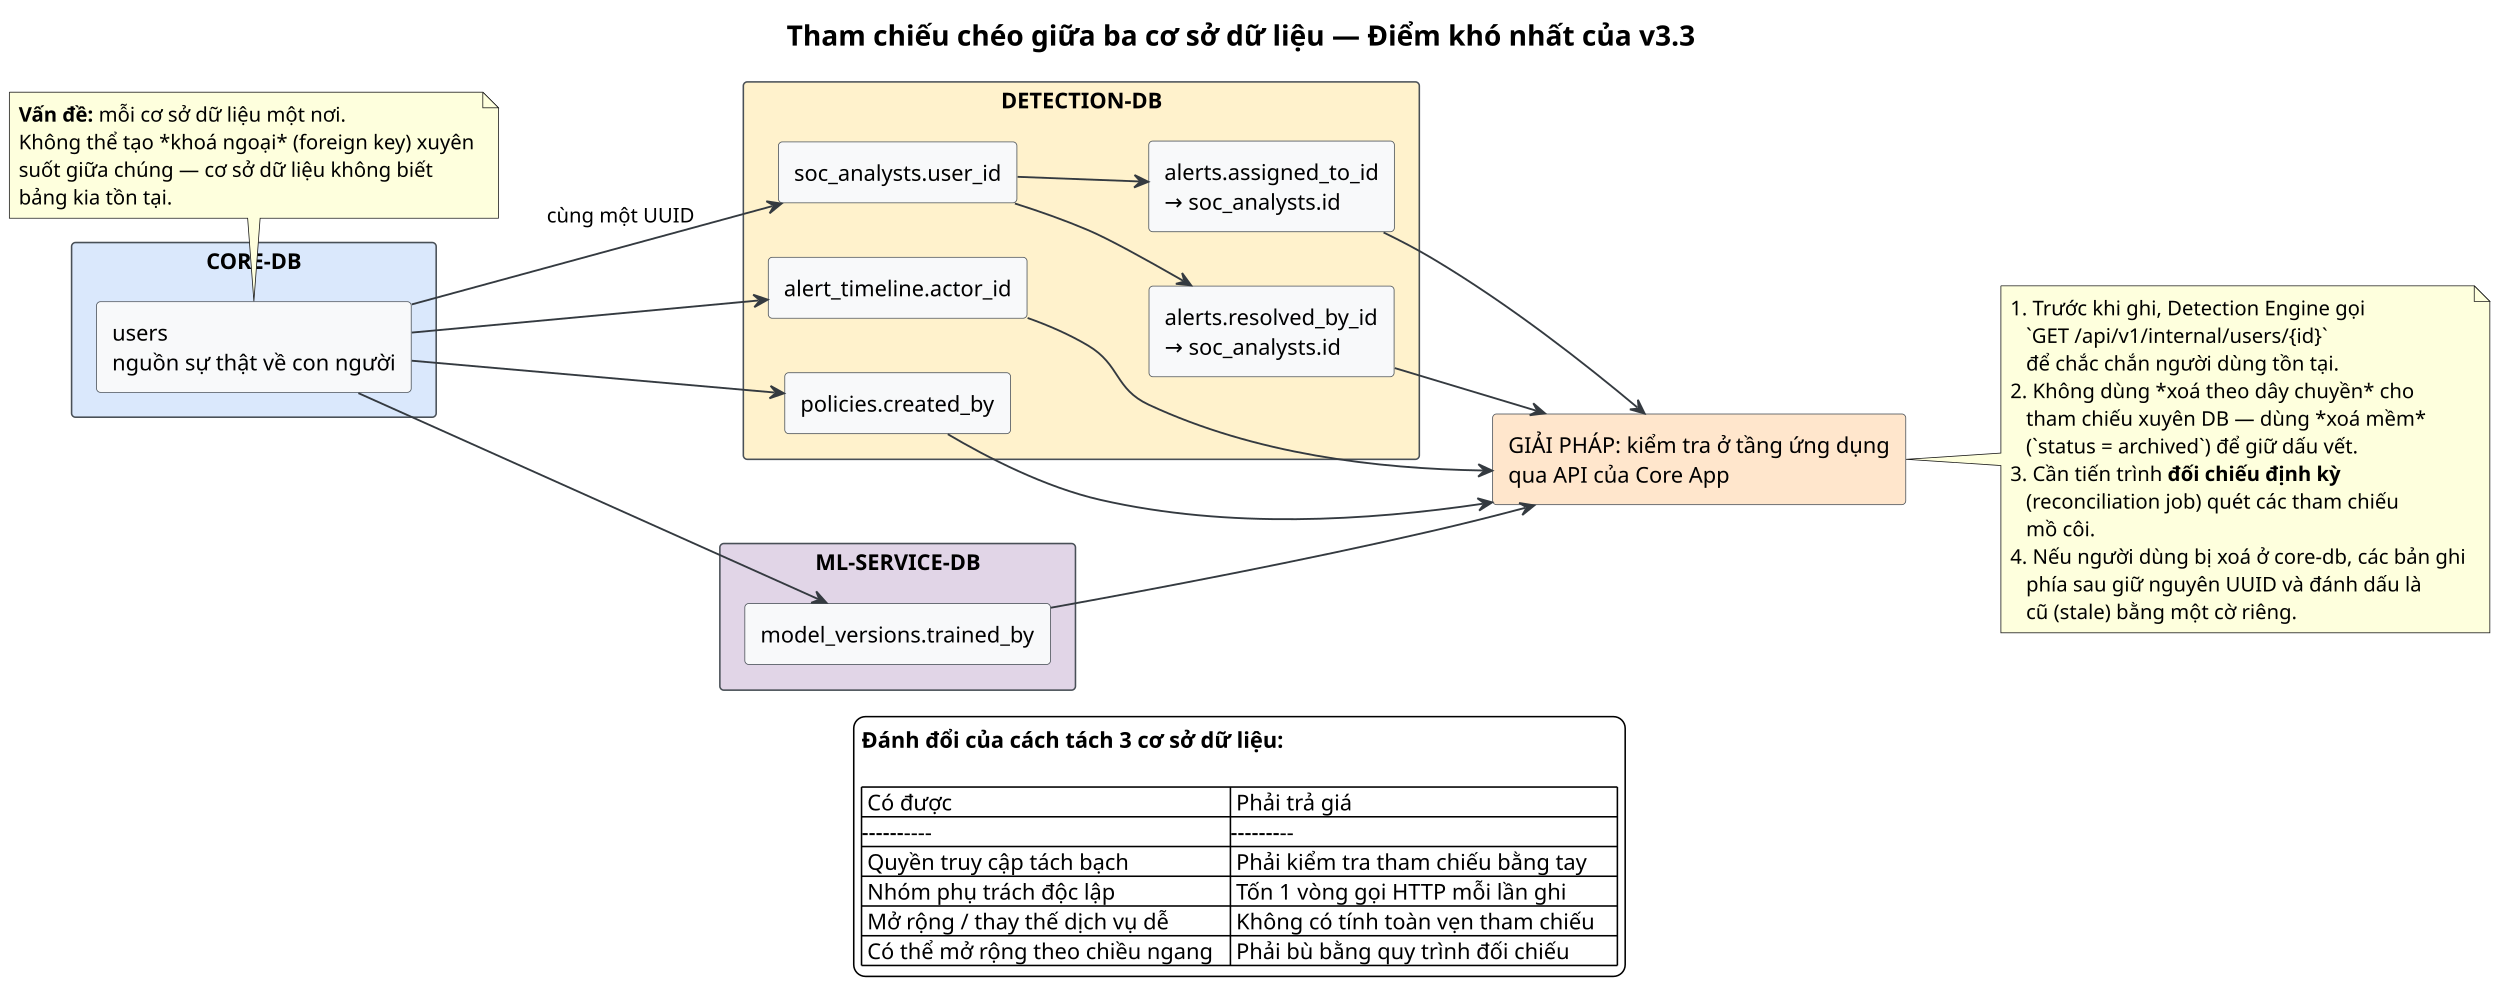
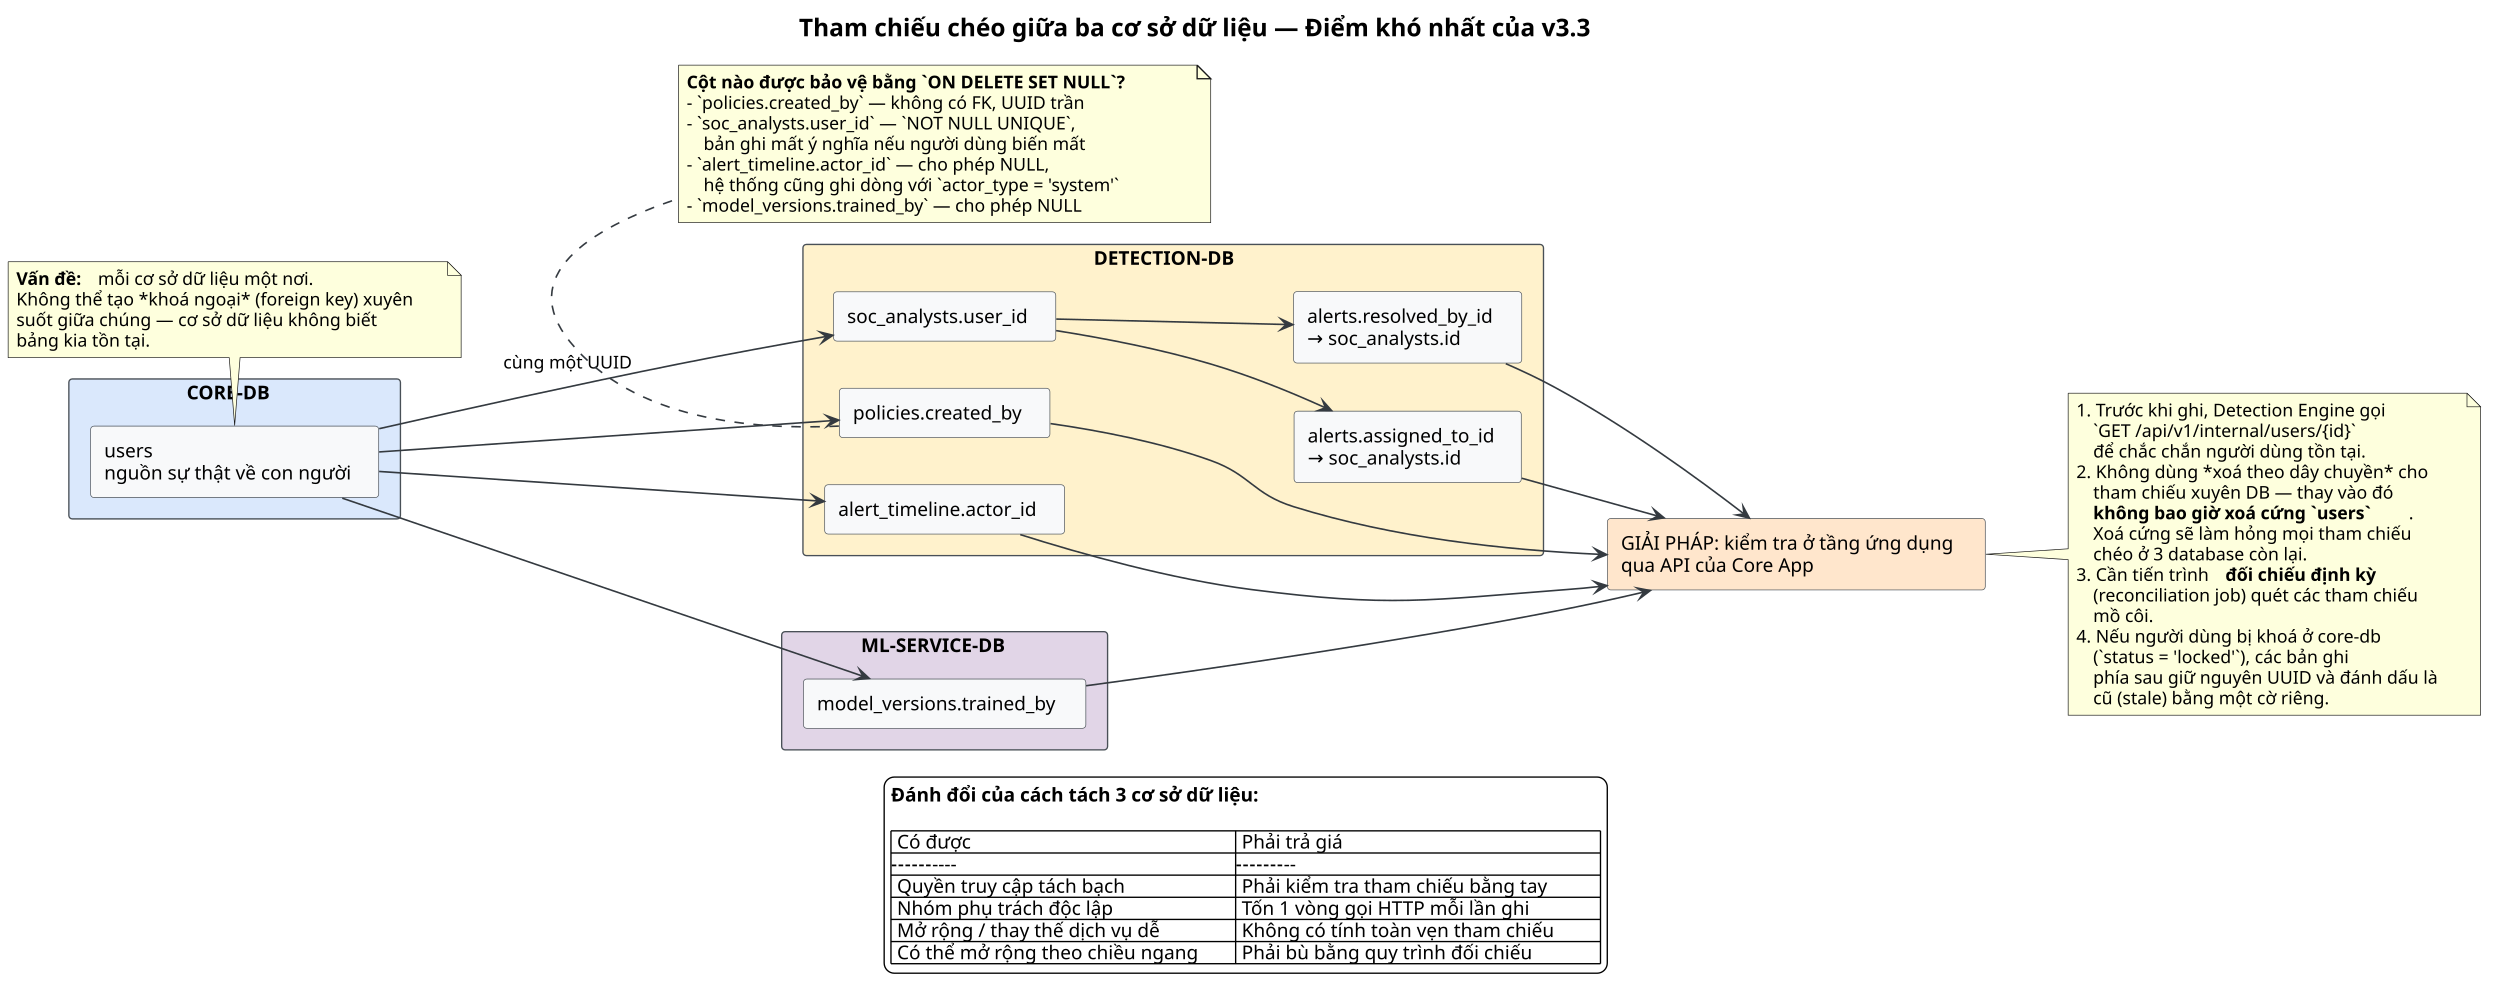
- <svg xmlns="http://www.w3.org/2000/svg" contentStyleType="text/css" height="646px" preserveAspectRatio="none" style="width:1603px;height:646px;background:#FFFFFF;" version="1.1" viewBox="0 0 1603 646" width="1603px" zoomAndPan="magnify">
+ <svg xmlns="http://www.w3.org/2000/svg" contentStyleType="text/css" data-diagram-type="DESCRIPTION" height="735px" preserveAspectRatio="none" style="width:1840px;height:735px;background:#FFFFFF;" version="1.1" viewBox="0 0 1840 735" width="1840px" zoomAndPan="magnify">
  <defs />
  <g>
-     <text fill="#000000" font-family="Sans" font-size="18" font-weight="bold" lengthAdjust="spacing" textLength="580.748" x="504.368" y="29.242">Tham chiếu chéo giữa ba cơ sở dữ liệu — Điểm khó nhất của v3.3</text>
-     <g id="cluster_CDB">
-       <rect fill="#DAE8FC" height="112" rx="2.5" ry="2.5" style="stroke:#495057;stroke-width:1.0;" width="233.78" x="45.9" y="155.516" />
-       <text fill="#000000" font-family="Sans" font-size="14" font-weight="bold" lengthAdjust="spacing" textLength="61.124" x="132.228" y="172.482">CORE-DB</text>
+     <g class="title" data-source-line="12">
+       <text fill="#000000" font-family="Sans" font-size="18" font-weight="700" lengthAdjust="spacing" textLength="657.686" x="588.009" y="26.708">Tham chiếu chéo giữa ba cơ sở dữ liệu — Điểm khó nhất của v3.3</text>
    </g>
-     <g id="cluster_DDB">
-       <rect fill="#FFF2CC" height="242" rx="2.5" ry="2.5" style="stroke:#495057;stroke-width:1.0;" width="433.44" x="476.63" y="52.516" />
-       <text fill="#000000" font-family="Sans" font-size="14" font-weight="bold" lengthAdjust="spacing" textLength="103.012" x="641.844" y="69.482">DETECTION-DB</text>
+     <g class="cluster" data-qualified-name="CDB" data-source-line="16" id="ent0001">
+       <rect fill="#DAE8FC" height="103" rx="2.5" ry="2.5" style="stroke:#495057;stroke-width:1;" width="244.04" x="50.68" y="278.913" />
+       <text fill="#000000" font-family="Sans" font-size="14" font-weight="700" lengthAdjust="spacing" textLength="70.622" x="137.389" y="293.908">CORE-DB</text>
    </g>
-     <g id="cluster_MDB">
-       <rect fill="#E1D5E7" height="94" rx="2.5" ry="2.5" style="stroke:#495057;stroke-width:1.0;" width="228.01" x="461.58" y="348.516" />
-       <text fill="#000000" font-family="Sans" font-size="14" font-weight="bold" lengthAdjust="spacing" textLength="105.658" x="522.756" y="365.482">ML-SERVICE-DB</text>
+     <g class="cluster" data-qualified-name="DDB" data-source-line="20" id="ent0003">
+       <rect fill="#FFF2CC" height="229" rx="2.5" ry="2.5" style="stroke:#495057;stroke-width:1;" width="545.04" x="590.97" y="179.913" />
+       <text fill="#000000" font-family="Sans" font-size="14" font-weight="700" lengthAdjust="spacing" textLength="117.052" x="804.964" y="194.908">DETECTION-DB</text>
    </g>
-     <g id="elem_U">
-       <rect fill="#F8F9FA" height="58.136" rx="2.5" ry="2.5" style="stroke:#495057;stroke-width:0.5;" width="201.775" x="61.9" y="193.446" />
-       <text fill="#000000" font-family="Sans" font-size="14" lengthAdjust="spacing" textLength="35.742" x="71.9" y="218.412">users</text>
-       <text fill="#000000" font-family="Sans" font-size="14" lengthAdjust="spacing" textLength="181.775" x="71.9" y="237.48">nguồn sự thật về con người</text>
+     <g class="cluster" data-qualified-name="MDB" data-source-line="28" id="ent0009">
+       <rect fill="#E1D5E7" height="87" rx="2.5" ry="2.5" style="stroke:#495057;stroke-width:1;" width="239.87" x="575.31" y="464.913" />
+       <text fill="#000000" font-family="Sans" font-size="14" font-weight="700" lengthAdjust="spacing" textLength="123.074" x="633.708" y="479.908">ML-SERVICE-DB</text>
    </g>
-     <g id="elem_SA">
-       <rect fill="#F8F9FA" height="39.068" rx="2.5" ry="2.5" style="stroke:#495057;stroke-width:0.5;" width="152.916" x="499.12" y="90.986" />
-       <text fill="#000000" font-family="Sans" font-size="14" lengthAdjust="spacing" textLength="132.916" x="509.12" y="115.952">soc_analysts.user_id</text>
+     <g class="entity" data-qualified-name="CDB.U" data-source-line="17" id="ent0002">
+       <rect fill="#F8F9FA" height="52.594" rx="2.5" ry="2.5" style="stroke:#495057;stroke-width:0.5;" width="212.042" x="66.68" y="313.613" />
+       <text fill="#000000" font-family="Sans" font-size="14" lengthAdjust="spacing" textLength="37.83" x="76.68" y="336.608">users</text>
+       <text fill="#000000" font-family="Sans" font-size="14" lengthAdjust="spacing" textLength="192.042" x="76.68" y="352.905">nguồn sự thật về con người</text>
    </g>
-     <g id="elem_A1">
-       <rect fill="#F8F9FA" height="58.136" rx="2.5" ry="2.5" style="stroke:#495057;stroke-width:0.5;" width="157.48" x="736.59" y="90.446" />
-       <text fill="#000000" font-family="Sans" font-size="14" lengthAdjust="spacing" textLength="137.48" x="746.59" y="115.412">alerts.assigned_to_id</text>
-       <text fill="#000000" font-family="Sans" font-size="14" lengthAdjust="spacing" textLength="113.034" x="746.59" y="134.48">→ soc_analysts.id</text>
+     <g class="entity" data-qualified-name="DDB.SA" data-source-line="21" id="ent0004">
+       <rect fill="#F8F9FA" height="36.297" rx="2.5" ry="2.5" style="stroke:#495057;stroke-width:0.5;" width="163.602" x="613.44" y="214.763" />
+       <text fill="#000000" font-family="Sans" font-size="14" lengthAdjust="spacing" textLength="143.602" x="623.44" y="237.758">soc_analysts.user_id</text>
    </g>
-     <g id="elem_A2">
-       <rect fill="#F8F9FA" height="58.136" rx="2.5" ry="2.5" style="stroke:#495057;stroke-width:0.5;" width="157.143" x="736.75" y="183.446" />
-       <text fill="#000000" font-family="Sans" font-size="14" lengthAdjust="spacing" textLength="137.143" x="746.75" y="208.412">alerts.resolved_by_id</text>
-       <text fill="#000000" font-family="Sans" font-size="14" lengthAdjust="spacing" textLength="113.034" x="746.75" y="227.48">→ soc_analysts.id</text>
+     <g class="entity" data-qualified-name="DDB.A1" data-source-line="22" id="ent0005">
+       <rect fill="#F8F9FA" height="52.594" rx="2.5" ry="2.5" style="stroke:#495057;stroke-width:0.5;" width="167.219" x="952.44" y="302.613" />
+       <text fill="#000000" font-family="Sans" font-size="14" lengthAdjust="spacing" textLength="147.219" x="962.44" y="325.608">alerts.assigned_to_id</text>
+       <text fill="#000000" font-family="Sans" font-size="14" lengthAdjust="spacing" textLength="122.247" x="962.44" y="341.905">→ soc_analysts.id</text>
    </g>
-     <g id="elem_AT">
-       <rect fill="#F8F9FA" height="39.068" rx="2.5" ry="2.5" style="stroke:#495057;stroke-width:0.5;" width="165.907" x="492.63" y="164.986" />
-       <text fill="#000000" font-family="Sans" font-size="14" lengthAdjust="spacing" textLength="145.907" x="502.63" y="189.952">alert_timeline.actor_id</text>
+     <g class="entity" data-qualified-name="DDB.A2" data-source-line="23" id="ent0006">
+       <rect fill="#F8F9FA" height="52.594" rx="2.5" ry="2.5" style="stroke:#495057;stroke-width:0.5;" width="167.923" x="952.08" y="214.613" />
+       <text fill="#000000" font-family="Sans" font-size="14" lengthAdjust="spacing" textLength="147.923" x="962.08" y="237.608">alerts.resolved_by_id</text>
+       <text fill="#000000" font-family="Sans" font-size="14" lengthAdjust="spacing" textLength="122.247" x="962.08" y="253.905">→ soc_analysts.id</text>
    </g>
-     <g id="elem_PC">
-       <rect fill="#F8F9FA" height="39.068" rx="2.5" ry="2.5" style="stroke:#495057;stroke-width:0.5;" width="144.768" x="503.2" y="238.986" />
-       <text fill="#000000" font-family="Sans" font-size="14" lengthAdjust="spacing" textLength="124.767" x="513.2" y="263.952">policies.created_by</text>
+     <g class="entity" data-qualified-name="DDB.AT" data-source-line="24" id="ent0007">
+       <rect fill="#F8F9FA" height="36.297" rx="2.5" ry="2.5" style="stroke:#495057;stroke-width:0.5;" width="176.536" x="606.97" y="356.763" />
+       <text fill="#000000" font-family="Sans" font-size="14" lengthAdjust="spacing" textLength="156.536" x="616.97" y="379.758">alert_timeline.actor_id</text>
    </g>
-     <g id="elem_MV">
-       <rect fill="#F8F9FA" height="39.068" rx="2.5" ry="2.5" style="stroke:#495057;stroke-width:0.5;" width="196.007" x="477.58" y="386.986" />
-       <text fill="#000000" font-family="Sans" font-size="14" lengthAdjust="spacing" textLength="176.007" x="487.58" y="411.952">model_versions.trained_by</text>
+     <g class="entity" data-qualified-name="DDB.PC" data-source-line="25" id="ent0008">
+       <rect fill="#F8F9FA" height="36.297" rx="2.5" ry="2.5" style="stroke:#495057;stroke-width:0.5;" width="154.982" x="617.75" y="285.763" />
+       <text fill="#000000" font-family="Sans" font-size="14" lengthAdjust="spacing" textLength="134.982" x="627.75" y="308.758">policies.created_by</text>
    </g>
-     <g id="elem_GMN18">
-       <path d="M6,59.106 L6,139.93 A0,0 0 0 0 6,139.93 L158.79,139.93 L162.79,193.206 L166.79,139.93 L319.578,139.93 A0,0 0 0 0 319.578,139.93 L319.578,69.106 L309.578,59.106 L6,59.106 A0,0 0 0 0 6,59.106 " fill="#FEFFDD" style="stroke:#181818;stroke-width:0.5;" />
-       <path d="M309.578,59.106 L309.578,69.106 L319.578,69.106 L309.578,59.106 " fill="#FEFFDD" style="stroke:#181818;stroke-width:0.5;" />
-       <text fill="#000000" font-family="Sans" font-size="13" font-weight="bold" lengthAdjust="spacing" textLength="47.866" x="12" y="78.003">Vấn đề:</text>
-       <text fill="#000000" font-family="Sans" font-size="13" lengthAdjust="spacing" textLength="158.561" x="63.246" y="78.003">mỗi cơ sở dữ liệu một nơi.</text>
-       <text fill="#000000" font-family="Sans" font-size="13" lengthAdjust="spacing" textLength="292.578" x="12" y="95.709">Không thể tạo *khoá ngoại* (foreign key) xuyên</text>
-       <text fill="#000000" font-family="Sans" font-size="13" lengthAdjust="spacing" textLength="265.538" x="12" y="113.415">suốt giữa chúng — cơ sở dữ liệu không biết</text>
-       <text fill="#000000" font-family="Sans" font-size="13" lengthAdjust="spacing" textLength="98.462" x="12" y="131.121">bảng kia tồn tại.</text>
+     <g class="entity" data-qualified-name="MDB.MV" data-source-line="29" id="ent0010">
+       <rect fill="#F8F9FA" height="36.297" rx="2.5" ry="2.5" style="stroke:#495057;stroke-width:0.5;" width="207.872" x="591.31" y="499.763" />
+       <text fill="#000000" font-family="Sans" font-size="14" lengthAdjust="spacing" textLength="187.872" x="601.31" y="522.758">model_versions.trained_by</text>
    </g>
-     <g id="elem_SOL">
-       <rect fill="#FFE6CC" height="58.136" rx="2.5" ry="2.5" style="stroke:#495057;stroke-width:0.5;" width="264.901" x="957.07" y="265.446" />
-       <text fill="#000000" font-family="Sans" font-size="14" lengthAdjust="spacing" textLength="244.901" x="967.07" y="290.412">GIẢI PHÁP: kiểm tra ở tầng ứng dụng</text>
-       <text fill="#000000" font-family="Sans" font-size="14" lengthAdjust="spacing" textLength="142.226" x="967.07" y="309.48">qua API của Core App</text>
+     <g class="entity" data-qualified-name="GMN17" data-source-line="40" id="ent0018">
+       <path d="M6,192.643 L6,263.174 A0,0 0 0 0 6,263.174 L168.7,263.174 L172.7,313.223 L176.7,263.174 L339.4,263.174 A0,0 0 0 0 339.4,263.174 L339.4,202.643 L329.4,192.643 L6,192.643 A0,0 0 0 0 6,192.643" fill="#FEFFDD" style="stroke:#181818;stroke-width:0.5;" />
+       <path d="M329.4,192.643 L329.4,202.643 L339.4,202.643 L329.4,192.643" fill="#FEFFDD" style="stroke:#181818;stroke-width:0.5;" />
+       <text fill="#000000" font-family="Sans" font-size="13" font-weight="700" lengthAdjust="spacing" textLength="55.935" x="12" y="209.71">Vấn đề:</text>
+       <text fill="#000000" font-family="Sans" font-size="13" lengthAdjust="spacing" textLength="168.454" x="72.068" y="209.71">mỗi cơ sở dữ liệu một nơi.</text>
+       <text fill="#000000" font-family="Sans" font-size="13" lengthAdjust="spacing" textLength="312.4" x="12" y="224.843">Không thể tạo *khoá ngoại* (foreign key) xuyên</text>
+       <text fill="#000000" font-family="Sans" font-size="13" lengthAdjust="spacing" textLength="281.392" x="12" y="239.976">suốt giữa chúng — cơ sở dữ liệu không biết</text>
+       <text fill="#000000" font-family="Sans" font-size="13" lengthAdjust="spacing" textLength="106.311" x="12" y="255.108">bảng kia tồn tại.</text>
    </g>
-     <g id="elem_GMN22">
-       <path d="M1282.97,183.276 L1282.97,290.516 L1222.16,294.516 L1282.97,298.516 L1282.97,405.748 A0,0 0 0 0 1282.97,405.748 L1596.483,405.748 A0,0 0 0 0 1596.483,405.748 L1596.483,193.276 L1586.483,183.276 L1282.97,183.276 A0,0 0 0 0 1282.97,183.276 " fill="#FEFFDD" style="stroke:#181818;stroke-width:0.5;" />
-       <path d="M1586.483,183.276 L1586.483,193.276 L1596.483,193.276 L1586.483,183.276 " fill="#FEFFDD" style="stroke:#181818;stroke-width:0.5;" />
-       <text fill="#000000" font-family="Sans" font-size="13" lengthAdjust="spacing" textLength="228.228" x="1288.97" y="202.173">1. Trước khi ghi, Detection Engine gọi</text>
-       <text fill="#000000" font-family="Sans" font-size="13" lengthAdjust="spacing" textLength="193.349" x="1299.11" y="219.879">`GET /api/v1/internal/users/{id}`</text>
-       <text fill="#000000" font-family="Sans" font-size="13" lengthAdjust="spacing" textLength="200.668" x="1299.11" y="237.585">để chắc chắn người dùng tồn tại.</text>
-       <text fill="#000000" font-family="Sans" font-size="13" lengthAdjust="spacing" textLength="259.259" x="1288.97" y="255.291">2. Không dùng *xoá theo dây chuyền* cho</text>
-       <text fill="#000000" font-family="Sans" font-size="13" lengthAdjust="spacing" textLength="256.737" x="1299.11" y="272.997">tham chiếu xuyên DB — dùng *xoá mềm*</text>
-       <text fill="#000000" font-family="Sans" font-size="13" lengthAdjust="spacing" textLength="213.109" x="1299.11" y="290.703">(`status = archived`) để giữ dấu vết.</text>
-       <text fill="#000000" font-family="Sans" font-size="13" lengthAdjust="spacing" textLength="97.5" x="1288.97" y="308.409">3. Cần tiến trình</text>
-       <text fill="#000000" font-family="Sans" font-size="13" font-weight="bold" lengthAdjust="spacing" textLength="110.448" x="1389.85" y="308.409">đối chiếu định kỳ</text>
-       <text fill="#000000" font-family="Sans" font-size="13" lengthAdjust="spacing" textLength="239.291" x="1299.11" y="326.115">(reconciliation job) quét các tham chiếu</text>
-       <text fill="#000000" font-family="Sans" font-size="13" lengthAdjust="spacing" textLength="44.343" x="1299.11" y="343.821">mồ côi.</text>
-       <text fill="#000000" font-family="Sans" font-size="13" lengthAdjust="spacing" textLength="292.513" x="1288.97" y="361.527">4. Nếu người dùng bị xoá ở core-db, các bản ghi</text>
-       <text fill="#000000" font-family="Sans" font-size="13" lengthAdjust="spacing" textLength="253.591" x="1299.11" y="379.233">phía sau giữ nguyên UUID và đánh dấu là</text>
-       <text fill="#000000" font-family="Sans" font-size="13" lengthAdjust="spacing" textLength="173.719" x="1299.11" y="396.939">cũ (stale) bằng một cờ riêng.</text>
+     <g class="entity" data-qualified-name="GMN20" data-source-line="47" id="ent0021">
+       <path d="M499.4,47.953 L499.4,163.883 L891.084,163.883 L891.084,57.953 L881.084,47.953 L499.4,47.953" fill="#FEFFDD" style="stroke:#181818;stroke-width:0.5;" />
+       <path d="M881.084,47.953 L881.084,57.953 L891.084,57.953 L881.084,47.953" fill="#FEFFDD" style="stroke:#181818;stroke-width:1;" />
+       <text fill="#000000" font-family="Sans" font-size="13" font-weight="700" lengthAdjust="spacing" textLength="370.684" x="505.4" y="65.02">Cột nào được bảo vệ bằng `ON DELETE SET NULL`?</text>
+       <text fill="#000000" font-family="Sans" font-size="13" lengthAdjust="spacing" textLength="319.928" x="505.4" y="80.153">- `policies.created_by` — không có FK, UUID trần</text>
+       <text fill="#000000" font-family="Sans" font-size="13" lengthAdjust="spacing" textLength="314.488" x="505.4" y="95.286">- `soc_analysts.user_id` — `NOT NULL UNIQUE`,</text>
+       <text fill="#000000" font-family="Sans" font-size="13" lengthAdjust="spacing" textLength="299.063" x="517.797" y="110.418">bản ghi mất ý nghĩa nếu người dùng biến mất</text>
+       <text fill="#000000" font-family="Sans" font-size="13" lengthAdjust="spacing" textLength="290.647" x="505.4" y="125.551">- `alert_timeline.actor_id` — cho phép NULL,</text>
+       <text fill="#000000" font-family="Sans" font-size="13" lengthAdjust="spacing" textLength="338.102" x="517.797" y="140.684">hệ thống cũng ghi dòng với `actor_type = 'system'`</text>
+       <text fill="#000000" font-family="Sans" font-size="13" lengthAdjust="spacing" textLength="315.612" x="505.4" y="155.817">- `model_versions.trained_by` — cho phép NULL</text>
    </g>
-     <g id="link_U_SA">
-       <path d="M264.02,195.186 C337.29,175.216 429.221,150.144 495.331,132.124 " fill="none" id="U-to-SA" style="stroke:#343A40;stroke-width:1.2;" />
-       <polygon fill="#343A40" points="501.12,130.546,491.385,129.054,496.296,131.861,493.489,136.772,501.12,130.546" style="stroke:#343A40;stroke-width:1.2;" />
-       <text fill="#000000" font-family="Sans" font-size="13" lengthAdjust="spacing" textLength="94.679" x="350.58" y="142.643">cùng một UUID</text>
+     <g class="entity" data-qualified-name="SOL" data-source-line="56" id="ent0023">
+       <rect fill="#FFE6CC" height="52.594" rx="2.5" ry="2.5" style="stroke:#495057;stroke-width:0.5;" width="278.159" x="1183.01" y="381.613" />
+       <text fill="#000000" font-family="Sans" font-size="14" lengthAdjust="spacing" textLength="258.159" x="1193.01" y="404.608">GIẢI PHÁP: kiểm tra ở tầng ứng dụng</text>
+       <text fill="#000000" font-family="Sans" font-size="14" lengthAdjust="spacing" textLength="151.498" x="1193.01" y="420.905">qua API của Core App</text>
    </g>
-     <g id="link_SA_A1">
-       <path d="M652.46,113.386 C679.23,114.406 703.364,115.319 730.314,116.339 " fill="none" id="SA-to-A1" style="stroke:#343A40;stroke-width:1.2;" />
-       <polygon fill="#343A40" points="736.31,116.566,727.468,112.228,731.314,116.377,727.165,120.223,736.31,116.566" style="stroke:#343A40;stroke-width:1.2;" />
+     <g class="entity" data-qualified-name="GMN24" data-source-line="58" id="ent0025">
+       <path d="M1522.17,289.413 L1522.17,403.913 L1461.61,407.913 L1522.17,411.913 L1522.17,526.405 A0,0 0 0 0 1522.17,526.405 L1825.704,526.405 A0,0 0 0 0 1825.704,526.405 L1825.704,299.413 L1815.704,289.413 L1522.17,289.413 A0,0 0 0 0 1522.17,289.413" fill="#FEFFDD" style="stroke:#181818;stroke-width:0.5;" />
+       <path d="M1815.704,289.413 L1815.704,299.413 L1825.704,299.413 L1815.704,289.413" fill="#FEFFDD" style="stroke:#181818;stroke-width:0.5;" />
+       <text fill="#000000" font-family="Sans" font-size="13" lengthAdjust="spacing" textLength="244.962" x="1528.17" y="306.48">1. Trước khi ghi, Detection Engine gọi</text>
+       <text fill="#000000" font-family="Sans" font-size="13" lengthAdjust="spacing" textLength="214.697" x="1540.567" y="321.613">`GET /api/v1/internal/users/{id}`</text>
+       <text fill="#000000" font-family="Sans" font-size="13" lengthAdjust="spacing" textLength="214.513" x="1540.567" y="336.746">để chắc chắn người dùng tồn tại.</text>
+       <text fill="#000000" font-family="Sans" font-size="13" lengthAdjust="spacing" textLength="276.231" x="1528.17" y="351.878">2. Không dùng *xoá theo dây chuyền* cho</text>
+       <text fill="#000000" font-family="Sans" font-size="13" lengthAdjust="spacing" textLength="238.735" x="1540.567" y="367.011">tham chiếu xuyên DB — thay vào đó</text>
+       <text fill="#000000" font-family="Sans" font-size="13" lengthAdjust="spacing" textLength="12.397" x="1528.17" y="382.144">   </text>
+       <text fill="#000000" font-family="Sans" font-size="13" font-weight="700" lengthAdjust="spacing" textLength="232.292" x="1540.567" y="382.144">không bao giờ xoá cứng `users`</text>
+       <text fill="#000000" font-family="Sans" font-size="13" lengthAdjust="spacing" textLength="4.132" x="1772.86" y="382.144">.</text>
+       <text fill="#000000" font-family="Sans" font-size="13" lengthAdjust="spacing" textLength="250.758" x="1540.567" y="397.277">Xoá cứng sẽ làm hỏng mọi tham chiếu</text>
+       <text fill="#000000" font-family="Sans" font-size="13" lengthAdjust="spacing" textLength="171.158" x="1540.567" y="412.41">chéo ở 3 database còn lại.</text>
+       <text fill="#000000" font-family="Sans" font-size="13" lengthAdjust="spacing" textLength="105.561" x="1528.17" y="427.543">3. Cần tiến trình</text>
+       <text fill="#000000" font-family="Sans" font-size="13" font-weight="700" lengthAdjust="spacing" textLength="125.15" x="1637.864" y="427.543">đối chiếu định kỳ</text>
+       <text fill="#000000" font-family="Sans" font-size="13" lengthAdjust="spacing" textLength="259.207" x="1540.567" y="442.675">(reconciliation job) quét các tham chiếu</text>
+       <text fill="#000000" font-family="Sans" font-size="13" lengthAdjust="spacing" textLength="47.595" x="1540.567" y="457.808">mồ côi.</text>
+       <text fill="#000000" font-family="Sans" font-size="13" lengthAdjust="spacing" textLength="237.713" x="1528.17" y="472.941">4. Nếu người dùng bị khoá ở core-db</text>
+       <text fill="#000000" font-family="Sans" font-size="13" lengthAdjust="spacing" textLength="215.236" x="1540.567" y="488.074">(`status = 'locked'`), các bản ghi</text>
+       <text fill="#000000" font-family="Sans" font-size="13" lengthAdjust="spacing" textLength="270.137" x="1540.567" y="503.207">phía sau giữ nguyên UUID và đánh dấu là</text>
+       <text fill="#000000" font-family="Sans" font-size="13" lengthAdjust="spacing" textLength="188.741" x="1540.567" y="518.339">cũ (stale) bằng một cờ riêng.</text>
    </g>
-     <g id="link_SA_A2">
-       <path d="M650.74,130.476 C666.43,135.446 682.73,141.196 697.59,147.516 C710.82,153.146 733.413,165.594 758.573,180.004 " fill="none" id="SA-to-A2" style="stroke:#343A40;stroke-width:1.2;" />
-       <polygon fill="#343A40" points="763.78,182.986,757.958,175.042,759.441,180.501,753.982,181.984,763.78,182.986" style="stroke:#343A40;stroke-width:1.2;" />
+     <g class="link" data-entity-1="ent0002" data-entity-2="ent0004" data-link-type="dependency" data-source-line="32" id="lnk11">
+       <path d="M279.09,315.503 C342.75,301.033 425.58,282.693 499.4,267.913 C536.64,260.453 573.106,253.779 608.126,247.619" fill="none" id="U-to-SA" style="stroke:#343A40;stroke-width:1.2;" />
+       <polygon fill="#343A40" points="613.05,246.753,603.493,244.373,608.126,247.619,604.879,252.252,613.05,246.753" style="stroke:#343A40;stroke-width:1.2;stroke-linejoin:miter;stroke-miterlimit:10;" />
+       <text fill="#000000" font-family="Sans" font-size="13" lengthAdjust="spacing" textLength="98.731" x="370.4" y="271.2">cùng một UUID</text>
    </g>
-     <g id="link_U_AT">
-       <path d="M264.02,213.246 C334.08,206.766 420.536,198.769 486.296,192.679 " fill="none" id="U-to-AT" style="stroke:#343A40;stroke-width:1.2;" />
-       <polygon fill="#343A40" points="492.27,192.126,482.94,188.973,487.291,192.587,483.677,196.939,492.27,192.126" style="stroke:#343A40;stroke-width:1.2;" />
+     <g class="link" data-entity-1="ent0004" data-entity-2="ent0005" data-link-type="dependency" data-source-line="33" id="lnk12">
+       <path d="M777.29,243.333 C812.66,248.933 854.36,256.983 891.08,267.913 C921.26,276.893 949.094,288.204 975.494,300.134" fill="none" id="SA-to-A1" style="stroke:#343A40;stroke-width:1.2;" />
+       <polygon fill="#343A40" points="980.05,302.193,973.496,294.842,975.494,300.134,970.201,302.132,980.05,302.193" style="stroke:#343A40;stroke-width:1.2;stroke-linejoin:miter;stroke-miterlimit:10;" />
    </g>
-     <g id="link_U_PC">
-       <path d="M264.02,231.296 C337.88,237.776 430.623,245.902 496.743,251.692 " fill="none" id="U-to-PC" style="stroke:#343A40;stroke-width:1.2;" />
-       <polygon fill="#343A40" points="502.72,252.216,494.103,247.446,497.739,251.78,493.405,255.416,502.72,252.216" style="stroke:#343A40;stroke-width:1.2;" />
+     <g class="link" data-entity-1="ent0004" data-entity-2="ent0006" data-link-type="dependency" data-source-line="34" id="lnk13">
+       <path d="M777.39,234.833 C830.05,236.073 893.501,237.576 946.611,238.826" fill="none" id="SA-to-A2" style="stroke:#343A40;stroke-width:1.2;" />
+       <polygon fill="#343A40" points="951.61,238.943,942.707,234.732,946.611,238.826,942.518,242.73,951.61,238.943" style="stroke:#343A40;stroke-width:1.2;stroke-linejoin:miter;stroke-miterlimit:10;" />
    </g>
-     <g id="link_U_MV">
-       <path d="M229.79,252.076 C314.05,289.816 452.084,351.643 524.494,384.083 " fill="none" id="U-to-MV" style="stroke:#343A40;stroke-width:1.2;" />
-       <polygon fill="#343A40" points="529.97,386.536,523.392,379.206,525.407,384.492,520.121,386.507,529.97,386.536" style="stroke:#343A40;stroke-width:1.2;" />
+     <g class="link" data-entity-1="ent0002" data-entity-2="ent0007" data-link-type="dependency" data-source-line="35" id="lnk14">
+       <path d="M279.04,346.993 C375.44,353.473 511.441,362.617 601.771,368.697" fill="none" id="U-to-AT" style="stroke:#343A40;stroke-width:1.2;" />
+       <polygon fill="#343A40" points="606.76,369.033,598.049,364.438,601.771,368.697,597.512,372.42,606.76,369.033" style="stroke:#343A40;stroke-width:1.2;stroke-linejoin:miter;stroke-miterlimit:10;" />
    </g>
-     <g id="link_A1_SOL">
-       <path d="M887.15,149.066 C897.71,154.176 908.32,159.726 918.07,165.516 C968.31,195.376 1016.648,233.476 1049.948,261.336 " fill="none" id="A1-to-SOL" style="stroke:#343A40;stroke-width:1.2;" />
-       <polygon fill="#343A40" points="1054.55,265.186,1050.214,256.343,1050.715,261.978,1045.081,262.479,1054.55,265.186" style="stroke:#343A40;stroke-width:1.2;" />
+     <g class="link" data-entity-1="ent0002" data-entity-2="ent0008" data-link-type="dependency" data-source-line="36" id="lnk15">
+       <path d="M279.04,332.623 C379.3,325.693 522.812,315.768 612.382,309.578" fill="none" id="U-to-PC" style="stroke:#343A40;stroke-width:1.2;" />
+       <polygon fill="#343A40" points="617.37,309.233,608.116,305.863,612.382,309.578,608.667,313.844,617.37,309.233" style="stroke:#343A40;stroke-width:1.2;stroke-linejoin:miter;stroke-miterlimit:10;" />
    </g>
-     <g id="link_A2_SOL">
-       <path d="M894.32,236.016 C924.33,245.056 953.225,253.754 984.875,263.294 " fill="none" id="A2-to-SOL" style="stroke:#343A40;stroke-width:1.2;" />
-       <polygon fill="#343A40" points="990.62,265.026,983.157,258.599,985.833,263.583,980.849,266.258,990.62,265.026" style="stroke:#343A40;stroke-width:1.2;" />
+     <g class="link" data-entity-1="ent0002" data-entity-2="ent0010" data-link-type="dependency" data-source-line="37" id="lnk16">
+       <path d="M251.91,366.653 C358.63,403.153 542.429,465.995 635.049,497.675" fill="none" id="U-to-MV" style="stroke:#343A40;stroke-width:1.2;" />
+       <polygon fill="#343A40" points="639.78,499.293,632.559,492.596,635.049,497.675,629.97,500.165,639.78,499.293" style="stroke:#343A40;stroke-width:1.2;stroke-linejoin:miter;stroke-miterlimit:10;" />
    </g>
-     <g id="link_AT_SOL">
-       <path d="M658.9,203.876 C672.3,208.646 685.68,214.466 697.59,221.516 C718.41,233.846 714.65,249.296 736.59,259.516 C804.77,291.266 882.291,300.546 950.851,301.686 " fill="none" id="AT-to-SOL" style="stroke:#343A40;stroke-width:1.2;" />
-       <polygon fill="#343A40" points="956.85,301.786,947.918,297.637,951.851,301.703,947.785,305.636,956.85,301.786" style="stroke:#343A40;stroke-width:1.2;" />
+     <g class="link" data-entity-1="ent0008" data-entity-2="ent0021" data-link-type="association" data-source-line="47" id="lnk22">
+       <path d="M617.39,313.603 C553.23,316.713 465.56,308.753 419.4,251.413 C380.7,203.333 431.17,169.223 499.06,146.173" fill="none" id="PC-GMN20" style="stroke:#343A40;stroke-width:1.2;stroke-dasharray:7,7;" />
    </g>
-     <g id="link_PC_SOL">
-       <path d="M607.72,278.406 C632.97,293.296 670.09,312.426 705.59,320.516 C787.77,339.236 876.304,333.992 950.844,322.992 " fill="none" id="PC-to-SOL" style="stroke:#343A40;stroke-width:1.2;" />
-       <polygon fill="#343A40" points="956.78,322.116,947.293,319.473,951.834,322.846,948.46,327.387,956.78,322.116" style="stroke:#343A40;stroke-width:1.2;" />
+     <g class="link" data-entity-1="ent0005" data-entity-2="ent0023" data-link-type="dependency" data-source-line="75" id="lnk27">
+       <path d="M1119.97,351.973 C1152.8,361.103 1185.943,370.323 1219.973,379.793" fill="none" id="A1-to-SOL" style="stroke:#343A40;stroke-width:1.2;" />
+       <polygon fill="#343A40" points="1224.79,381.133,1217.192,374.867,1219.973,379.793,1215.047,382.574,1224.79,381.133" style="stroke:#343A40;stroke-width:1.2;stroke-linejoin:miter;stroke-miterlimit:10;" />
    </g>
-     <g id="link_MV_SOL">
-       <path d="M673.76,389.676 C742.31,377.326 836.14,359.456 918.07,340.516 C939.42,335.576 956.34,331.343 978,325.603 " fill="none" id="MV-to-SOL" style="stroke:#343A40;stroke-width:1.2;" />
-       <polygon fill="#343A40" points="983.8,324.066,974.076,322.505,978.967,325.347,976.125,330.238,983.8,324.066" style="stroke:#343A40;stroke-width:1.2;" />
+     <g class="link" data-entity-1="ent0006" data-entity-2="ent0023" data-link-type="dependency" data-source-line="76" id="lnk28">
+       <path d="M1108.25,267.663 C1120.39,272.943 1132.72,278.763 1144.01,284.913 C1196.77,313.643 1249.018,351.653 1283.608,378.283" fill="none" id="A2-to-SOL" style="stroke:#343A40;stroke-width:1.2;" />
+       <polygon fill="#343A40" points="1287.57,381.333,1282.879,372.673,1283.608,378.283,1277.998,379.012,1287.57,381.333" style="stroke:#343A40;stroke-width:1.2;stroke-linejoin:miter;stroke-miterlimit:10;" />
    </g>
-     <rect fill="none" height="166.543" id="_legend" rx="7.5" ry="7.5" style="stroke:#000000;stroke-width:1.0;" width="494.65" x="547.417" y="459.516" />
-     <text fill="#000000" font-family="Sans" font-size="14" font-weight="bold" lengthAdjust="spacing" textLength="269.513" x="552.417" y="479.482">Đánh đổi của cách tách 3 cơ sở dữ liệu:</text>
-     <text fill="#000000" font-family="Sans" font-size="14" lengthAdjust="spacing" textLength="3.64" x="552.417" y="498.55"> </text>
-     <text fill="#000000" font-family="Sans" font-size="14" lengthAdjust="spacing" textLength="54.376" x="556.057" y="519.618">Có được</text>
-     <text fill="#000000" font-family="Sans" font-size="14" lengthAdjust="spacing" textLength="74.634" x="792.586" y="519.618">Phải trả giá</text>
-     <text fill="#000000" font-family="Sans" font-size="14" lengthAdjust="spacing" text-decoration="line-through" textLength="4.508" x="552.417" y="538.686">-</text>
-     <text fill="#000000" font-family="Sans" font-size="14" lengthAdjust="spacing" text-decoration="line-through" textLength="4.508" x="556.925" y="538.686">-</text>
-     <text fill="#000000" font-family="Sans" font-size="14" lengthAdjust="spacing" text-decoration="line-through" textLength="4.508" x="561.433" y="538.686">-</text>
-     <text fill="#000000" font-family="Sans" font-size="14" lengthAdjust="spacing" text-decoration="line-through" textLength="4.508" x="565.941" y="538.686">-</text>
-     <text fill="#000000" font-family="Sans" font-size="14" lengthAdjust="spacing" text-decoration="line-through" textLength="4.508" x="570.448" y="538.686">-</text>
-     <text fill="#000000" font-family="Sans" font-size="14" lengthAdjust="spacing" text-decoration="line-through" textLength="4.508" x="574.957" y="538.686">-</text>
-     <text fill="#000000" font-family="Sans" font-size="14" lengthAdjust="spacing" textLength="18.032" x="579.465" y="538.686">----</text>
-     <text fill="#000000" font-family="Sans" font-size="14" lengthAdjust="spacing" text-decoration="line-through" textLength="4.508" x="788.946" y="538.686">-</text>
-     <text fill="#000000" font-family="Sans" font-size="14" lengthAdjust="spacing" text-decoration="line-through" textLength="4.508" x="793.454" y="538.686">-</text>
-     <text fill="#000000" font-family="Sans" font-size="14" lengthAdjust="spacing" text-decoration="line-through" textLength="4.508" x="797.962" y="538.686">-</text>
-     <text fill="#000000" font-family="Sans" font-size="14" lengthAdjust="spacing" text-decoration="line-through" textLength="4.508" x="802.47" y="538.686">-</text>
-     <text fill="#000000" font-family="Sans" font-size="14" lengthAdjust="spacing" text-decoration="line-through" textLength="4.508" x="806.978" y="538.686">-</text>
-     <text fill="#000000" font-family="Sans" font-size="14" lengthAdjust="spacing" text-decoration="line-through" textLength="4.508" x="811.486" y="538.686">-</text>
-     <text fill="#000000" font-family="Sans" font-size="14" lengthAdjust="spacing" text-decoration="line-through" textLength="4.508" x="815.994" y="538.686">-</text>
-     <text fill="#000000" font-family="Sans" font-size="14" lengthAdjust="spacing" textLength="9.016" x="820.501" y="538.686">--</text>
-     <text fill="#000000" font-family="Sans" font-size="14" lengthAdjust="spacing" textLength="167.761" x="556.057" y="557.753">Quyền truy cập tách bạch</text>
-     <text fill="#000000" font-family="Sans" font-size="14" lengthAdjust="spacing" textLength="225.147" x="792.586" y="557.753">Phải kiểm tra tham chiếu bằng tay</text>
-     <text fill="#000000" font-family="Sans" font-size="14" lengthAdjust="spacing" textLength="159.291" x="556.057" y="576.821">Nhóm phụ trách độc lập</text>
-     <text fill="#000000" font-family="Sans" font-size="14" lengthAdjust="spacing" textLength="212.505" x="792.586" y="576.821">Tốn 1 vòng gọi HTTP mỗi lần ghi</text>
-     <text fill="#000000" font-family="Sans" font-size="14" lengthAdjust="spacing" textLength="193.689" x="556.057" y="595.889">Mở rộng / thay thế dịch vụ dễ</text>
-     <text fill="#000000" font-family="Sans" font-size="14" lengthAdjust="spacing" textLength="229.921" x="792.586" y="595.889">Không có tính toàn vẹn tham chiếu</text>
-     <text fill="#000000" font-family="Sans" font-size="14" lengthAdjust="spacing" textLength="221.969" x="556.057" y="614.957">Có thể mở rộng theo chiều ngang</text>
-     <text fill="#000000" font-family="Sans" font-size="14" lengthAdjust="spacing" textLength="213.821" x="792.586" y="614.957">Phải bù bằng quy trình đối chiếu</text>
-     <line style="stroke:#000000;stroke-width:1.0;" x1="552.417" x2="1037.067" y1="504.652" y2="504.652" />
-     <line style="stroke:#000000;stroke-width:1.0;" x1="552.417" x2="1037.067" y1="523.72" y2="523.72" />
-     <line style="stroke:#000000;stroke-width:1.0;" x1="552.417" x2="1037.067" y1="542.788" y2="542.788" />
-     <line style="stroke:#000000;stroke-width:1.0;" x1="552.417" x2="1037.067" y1="561.855" y2="561.855" />
-     <line style="stroke:#000000;stroke-width:1.0;" x1="552.417" x2="1037.067" y1="580.923" y2="580.923" />
-     <line style="stroke:#000000;stroke-width:1.0;" x1="552.417" x2="1037.067" y1="599.991" y2="599.991" />
-     <line style="stroke:#000000;stroke-width:1.0;" x1="552.417" x2="1037.067" y1="619.059" y2="619.059" />
-     <line style="stroke:#000000;stroke-width:1.0;" x1="552.417" x2="552.417" y1="504.652" y2="619.059" />
-     <line style="stroke:#000000;stroke-width:1.0;" x1="788.946" x2="788.946" y1="504.652" y2="619.059" />
-     <line style="stroke:#000000;stroke-width:1.0;" x1="1037.067" x2="1037.067" y1="504.652" y2="619.059" />
+     <g class="link" data-entity-1="ent0007" data-entity-2="ent0023" data-link-type="dependency" data-source-line="77" id="lnk29">
+       <path d="M750.9,393.473 C795.95,407.743 861.85,426.273 921.08,433.913 C1023.31,447.103 1050.23,441.813 1153.01,433.913 C1162.72,433.163 1167.763,432.756 1177.813,431.596" fill="none" id="AT-to-SOL" style="stroke:#343A40;stroke-width:1.2;" />
+       <polygon fill="#343A40" points="1182.78,431.023,1173.381,428.082,1177.813,431.596,1174.298,436.029,1182.78,431.023" style="stroke:#343A40;stroke-width:1.2;stroke-linejoin:miter;stroke-miterlimit:10;" />
+     </g>
+     <g class="link" data-entity-1="ent0008" data-entity-2="ent0023" data-link-type="dependency" data-source-line="78" id="lnk30">
+       <path d="M773.17,311.763 C809.64,316.983 853.38,325.443 891.08,338.913 C920.31,349.353 922.45,363.693 952.08,372.913 C1026.13,395.943 1107.225,404.817 1177.625,408.007" fill="none" id="PC-to-SOL" style="stroke:#343A40;stroke-width:1.2;" />
+       <polygon fill="#343A40" points="1182.62,408.233,1173.81,403.83,1177.625,408.007,1173.448,411.822,1182.62,408.233" style="stroke:#343A40;stroke-width:1.2;stroke-linejoin:miter;stroke-miterlimit:10;" />
+     </g>
+     <g class="link" data-entity-1="ent0010" data-entity-2="ent0023" data-link-type="dependency" data-source-line="79" id="lnk31">
+       <path d="M799.36,504.703 C890.38,492.463 1026.49,472.733 1144.01,449.913 C1166.96,445.453 1186.571,441.199 1209.771,435.789" fill="none" id="MV-to-SOL" style="stroke:#343A40;stroke-width:1.2;" />
+       <polygon fill="#343A40" points="1214.64,434.653,1204.967,432.801,1209.771,435.789,1206.784,440.592,1214.64,434.653" style="stroke:#343A40;stroke-width:1.2;stroke-linejoin:miter;stroke-miterlimit:10;" />
+     </g>
+     <g class="legend" data-source-line="81">
+       <rect fill="none" height="144.375" rx="7.5" ry="7.5" style="stroke:#000000;stroke-width:1;" width="532.211" x="650.747" y="571.913" />
+       <text fill="#000000" font-family="Sans" font-size="14" font-weight="700" lengthAdjust="spacing" textLength="307.802" x="655.747" y="589.908">Đánh đổi của cách tách 3 cơ sở dữ liệu:</text>
+       <text fill="#000000" font-family="Sans" font-size="14" lengthAdjust="spacing" textLength="4.45" x="655.747" y="606.205"> </text>
+       <text fill="#000000" font-family="Sans" font-size="14" lengthAdjust="spacing" textLength="56.813" x="660.197" y="624.502">Có được</text>
+       <text fill="#000000" font-family="Sans" font-size="14" lengthAdjust="spacing" textLength="79.864" x="913.885" y="624.502">Phải trả giá</text>
+       <text fill="#000000" font-family="Sans" font-size="14" lengthAdjust="spacing" text-decoration="line-through" textLength="5.052" x="655.747" y="640.799">-</text>
+       <text fill="#000000" font-family="Sans" font-size="14" lengthAdjust="spacing" text-decoration="line-through" textLength="5.052" x="660.798" y="640.799">-</text>
+       <text fill="#000000" font-family="Sans" font-size="14" lengthAdjust="spacing" text-decoration="line-through" textLength="5.052" x="665.85" y="640.799">-</text>
+       <text fill="#000000" font-family="Sans" font-size="14" lengthAdjust="spacing" text-decoration="line-through" textLength="5.052" x="670.902" y="640.799">-</text>
+       <text fill="#000000" font-family="Sans" font-size="14" lengthAdjust="spacing" text-decoration="line-through" textLength="5.052" x="675.954" y="640.799">-</text>
+       <text fill="#000000" font-family="Sans" font-size="14" lengthAdjust="spacing" text-decoration="line-through" textLength="5.052" x="681.005" y="640.799">-</text>
+       <text fill="#000000" font-family="Sans" font-size="14" lengthAdjust="spacing" textLength="20.207" x="686.057" y="640.799">----</text>
+       <text fill="#000000" font-family="Sans" font-size="14" lengthAdjust="spacing" text-decoration="line-through" textLength="5.052" x="909.435" y="640.799">-</text>
+       <text fill="#000000" font-family="Sans" font-size="14" lengthAdjust="spacing" text-decoration="line-through" textLength="5.052" x="914.487" y="640.799">-</text>
+       <text fill="#000000" font-family="Sans" font-size="14" lengthAdjust="spacing" text-decoration="line-through" textLength="5.052" x="919.539" y="640.799">-</text>
+       <text fill="#000000" font-family="Sans" font-size="14" lengthAdjust="spacing" text-decoration="line-through" textLength="5.052" x="924.59" y="640.799">-</text>
+       <text fill="#000000" font-family="Sans" font-size="14" lengthAdjust="spacing" text-decoration="line-through" textLength="5.052" x="929.642" y="640.799">-</text>
+       <text fill="#000000" font-family="Sans" font-size="14" lengthAdjust="spacing" text-decoration="line-through" textLength="5.052" x="934.694" y="640.799">-</text>
+       <text fill="#000000" font-family="Sans" font-size="14" lengthAdjust="spacing" text-decoration="line-through" textLength="5.052" x="939.746" y="640.799">-</text>
+       <text fill="#000000" font-family="Sans" font-size="14" lengthAdjust="spacing" textLength="10.104" x="944.797" y="640.799">--</text>
+       <text fill="#000000" font-family="Sans" font-size="14" lengthAdjust="spacing" textLength="181.706" x="660.197" y="657.096">Quyền truy cập tách bạch</text>
+       <text fill="#000000" font-family="Sans" font-size="14" lengthAdjust="spacing" textLength="242.662" x="913.885" y="657.096">Phải kiểm tra tham chiếu bằng tay</text>
+       <text fill="#000000" font-family="Sans" font-size="14" lengthAdjust="spacing" textLength="168.882" x="660.197" y="673.393">Nhóm phụ trách độc lập</text>
+       <text fill="#000000" font-family="Sans" font-size="14" lengthAdjust="spacing" textLength="227.158" x="913.885" y="673.393">Tốn 1 vòng gọi HTTP mỗi lần ghi</text>
+       <text fill="#000000" font-family="Sans" font-size="14" lengthAdjust="spacing" textLength="206.801" x="660.197" y="689.689">Mở rộng / thay thế dịch vụ dễ</text>
+       <text fill="#000000" font-family="Sans" font-size="14" lengthAdjust="spacing" textLength="246.272" x="913.885" y="689.689">Không có tính toàn vẹn tham chiếu</text>
+       <text fill="#000000" font-family="Sans" font-size="14" lengthAdjust="spacing" textLength="235.888" x="660.197" y="705.986">Có thể mở rộng theo chiều ngang</text>
+       <text fill="#000000" font-family="Sans" font-size="14" lengthAdjust="spacing" textLength="227.685" x="913.885" y="705.986">Phải bù bằng quy trình đối chiếu</text>
+       <line style="stroke:#000000;stroke-width:1;" x1="655.747" x2="1177.958" y1="611.507" y2="611.507" />
+       <line style="stroke:#000000;stroke-width:1;" x1="655.747" x2="1177.958" y1="627.804" y2="627.804" />
+       <line style="stroke:#000000;stroke-width:1;" x1="655.747" x2="1177.958" y1="644.101" y2="644.101" />
+       <line style="stroke:#000000;stroke-width:1;" x1="655.747" x2="1177.958" y1="660.398" y2="660.398" />
+       <line style="stroke:#000000;stroke-width:1;" x1="655.747" x2="1177.958" y1="676.694" y2="676.694" />
+       <line style="stroke:#000000;stroke-width:1;" x1="655.747" x2="1177.958" y1="692.991" y2="692.991" />
+       <line style="stroke:#000000;stroke-width:1;" x1="655.747" x2="1177.958" y1="709.288" y2="709.288" />
+       <line style="stroke:#000000;stroke-width:1;" x1="655.747" x2="655.747" y1="611.507" y2="709.288" />
+       <line style="stroke:#000000;stroke-width:1;" x1="909.435" x2="909.435" y1="611.507" y2="709.288" />
+       <line style="stroke:#000000;stroke-width:1;" x1="1177.958" x2="1177.958" y1="611.507" y2="709.288" />
+     </g>
  </g>
</svg>
